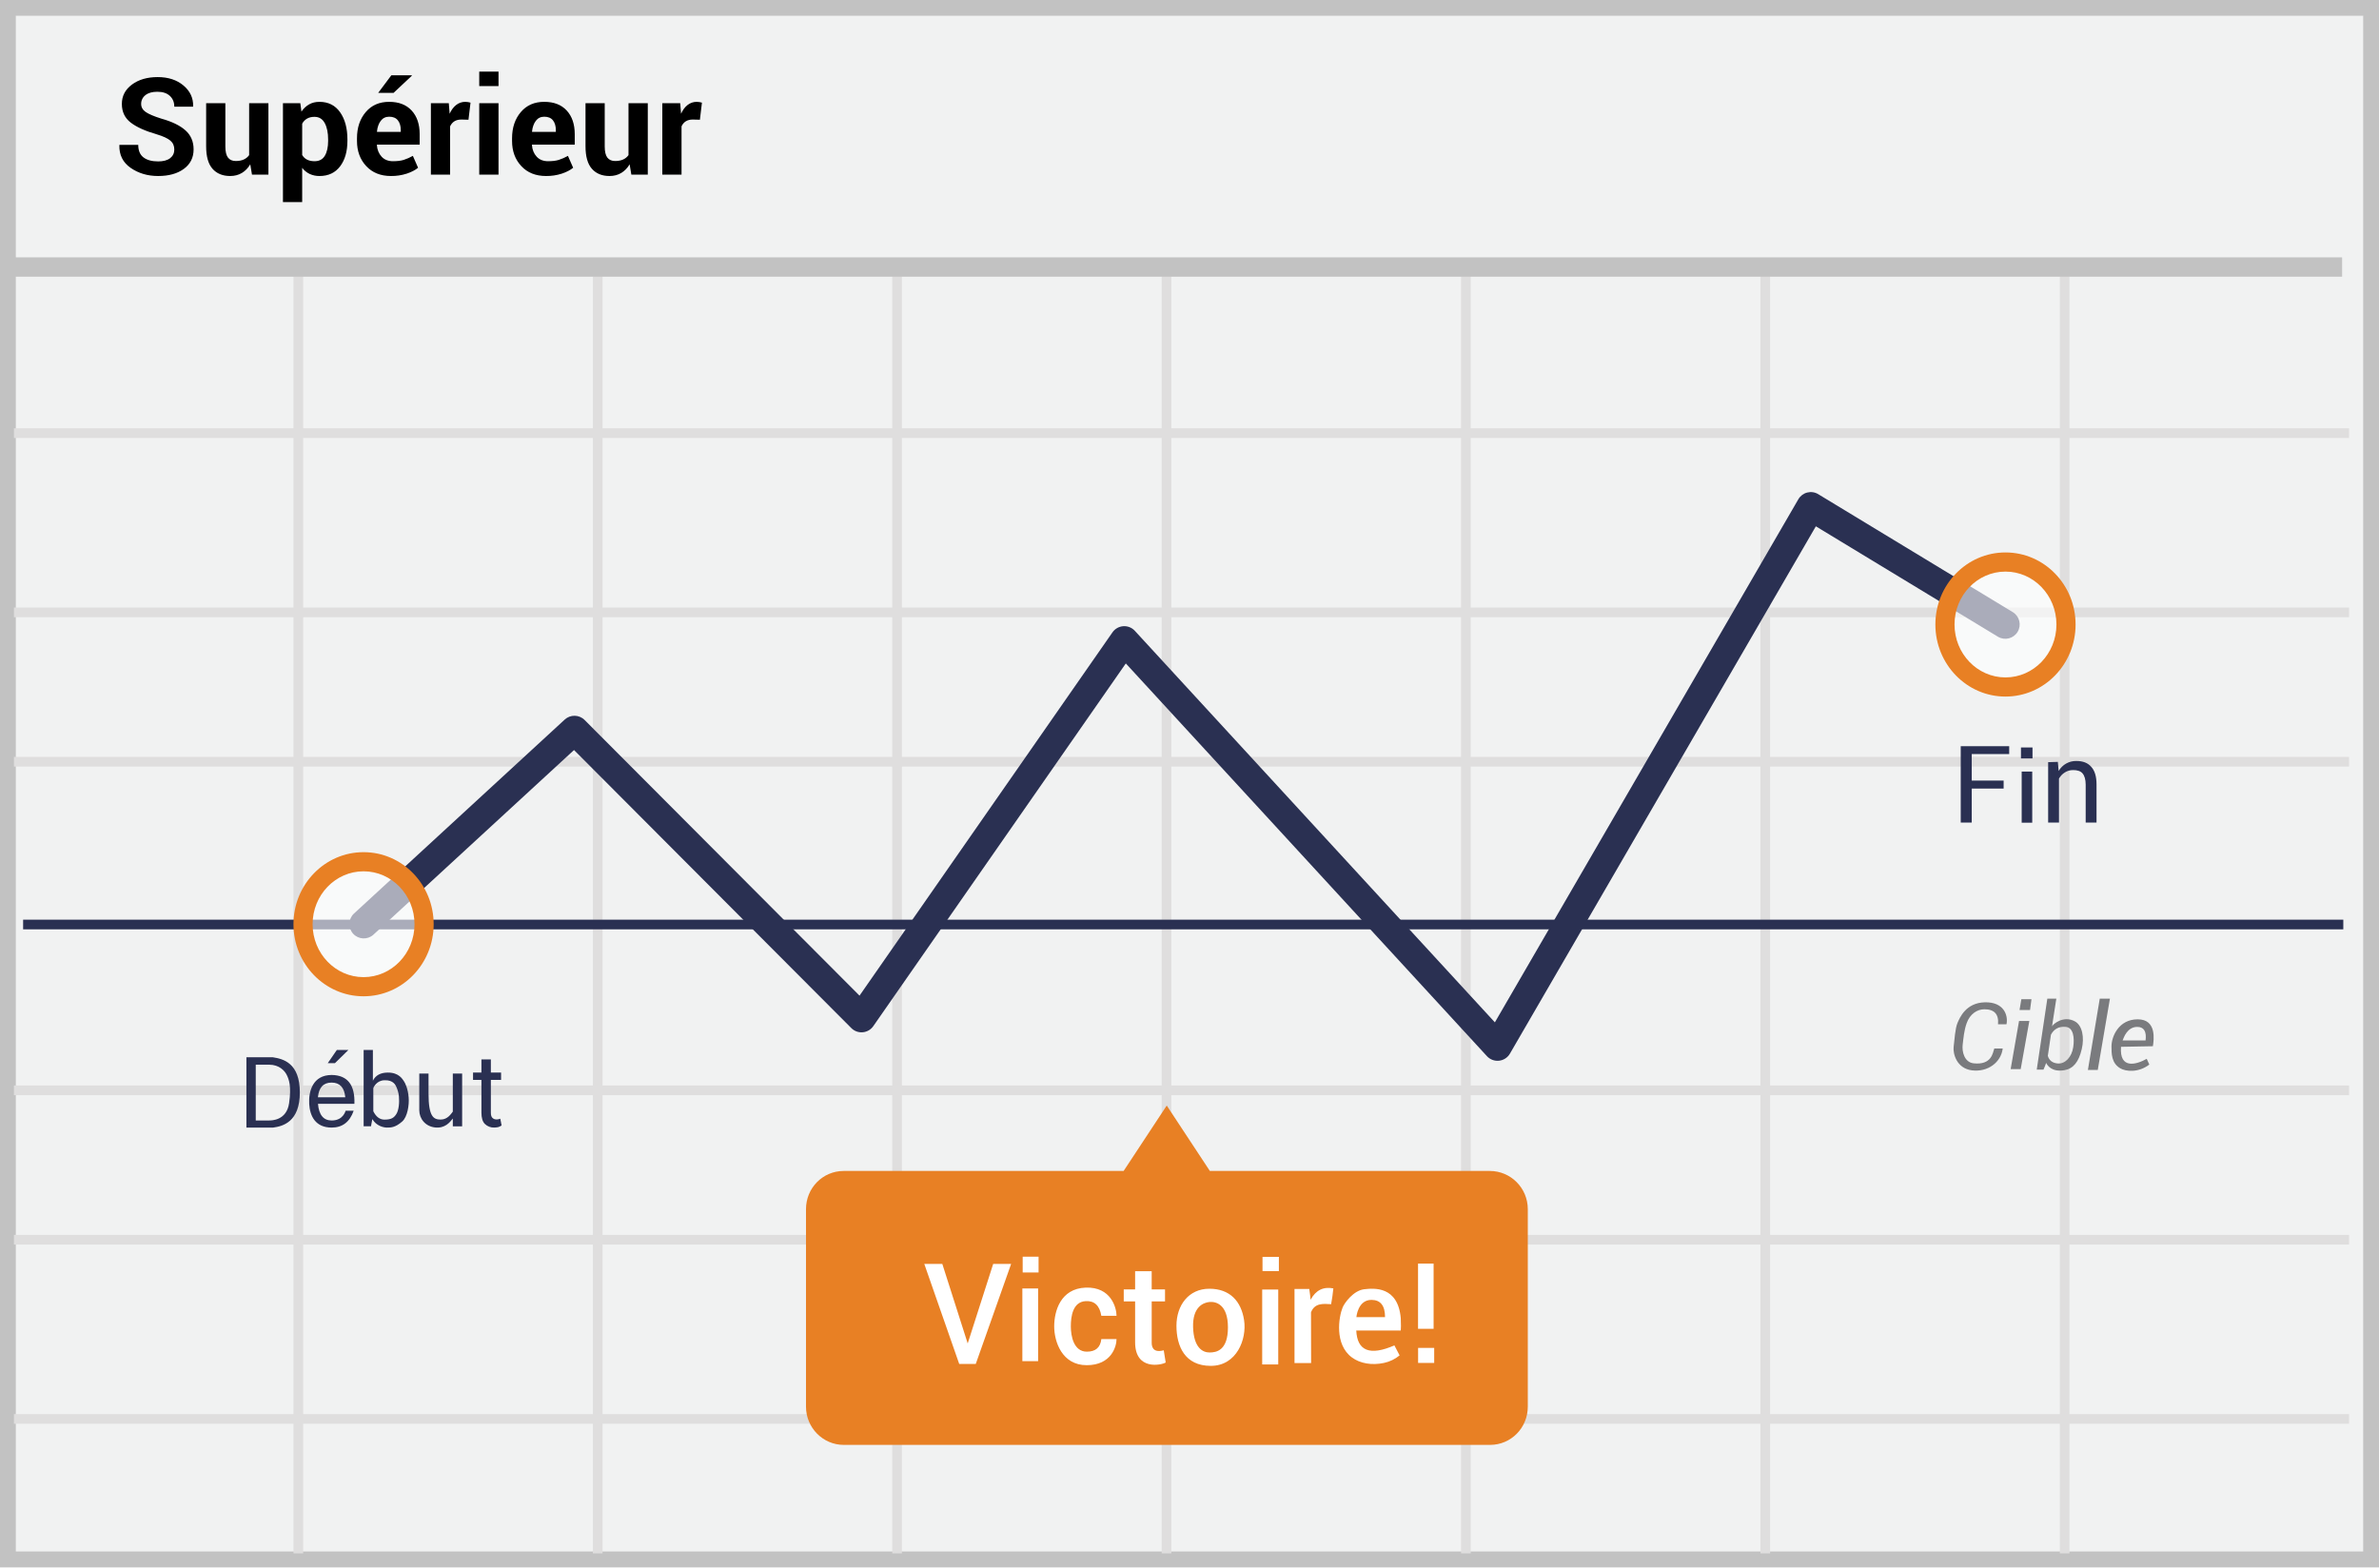
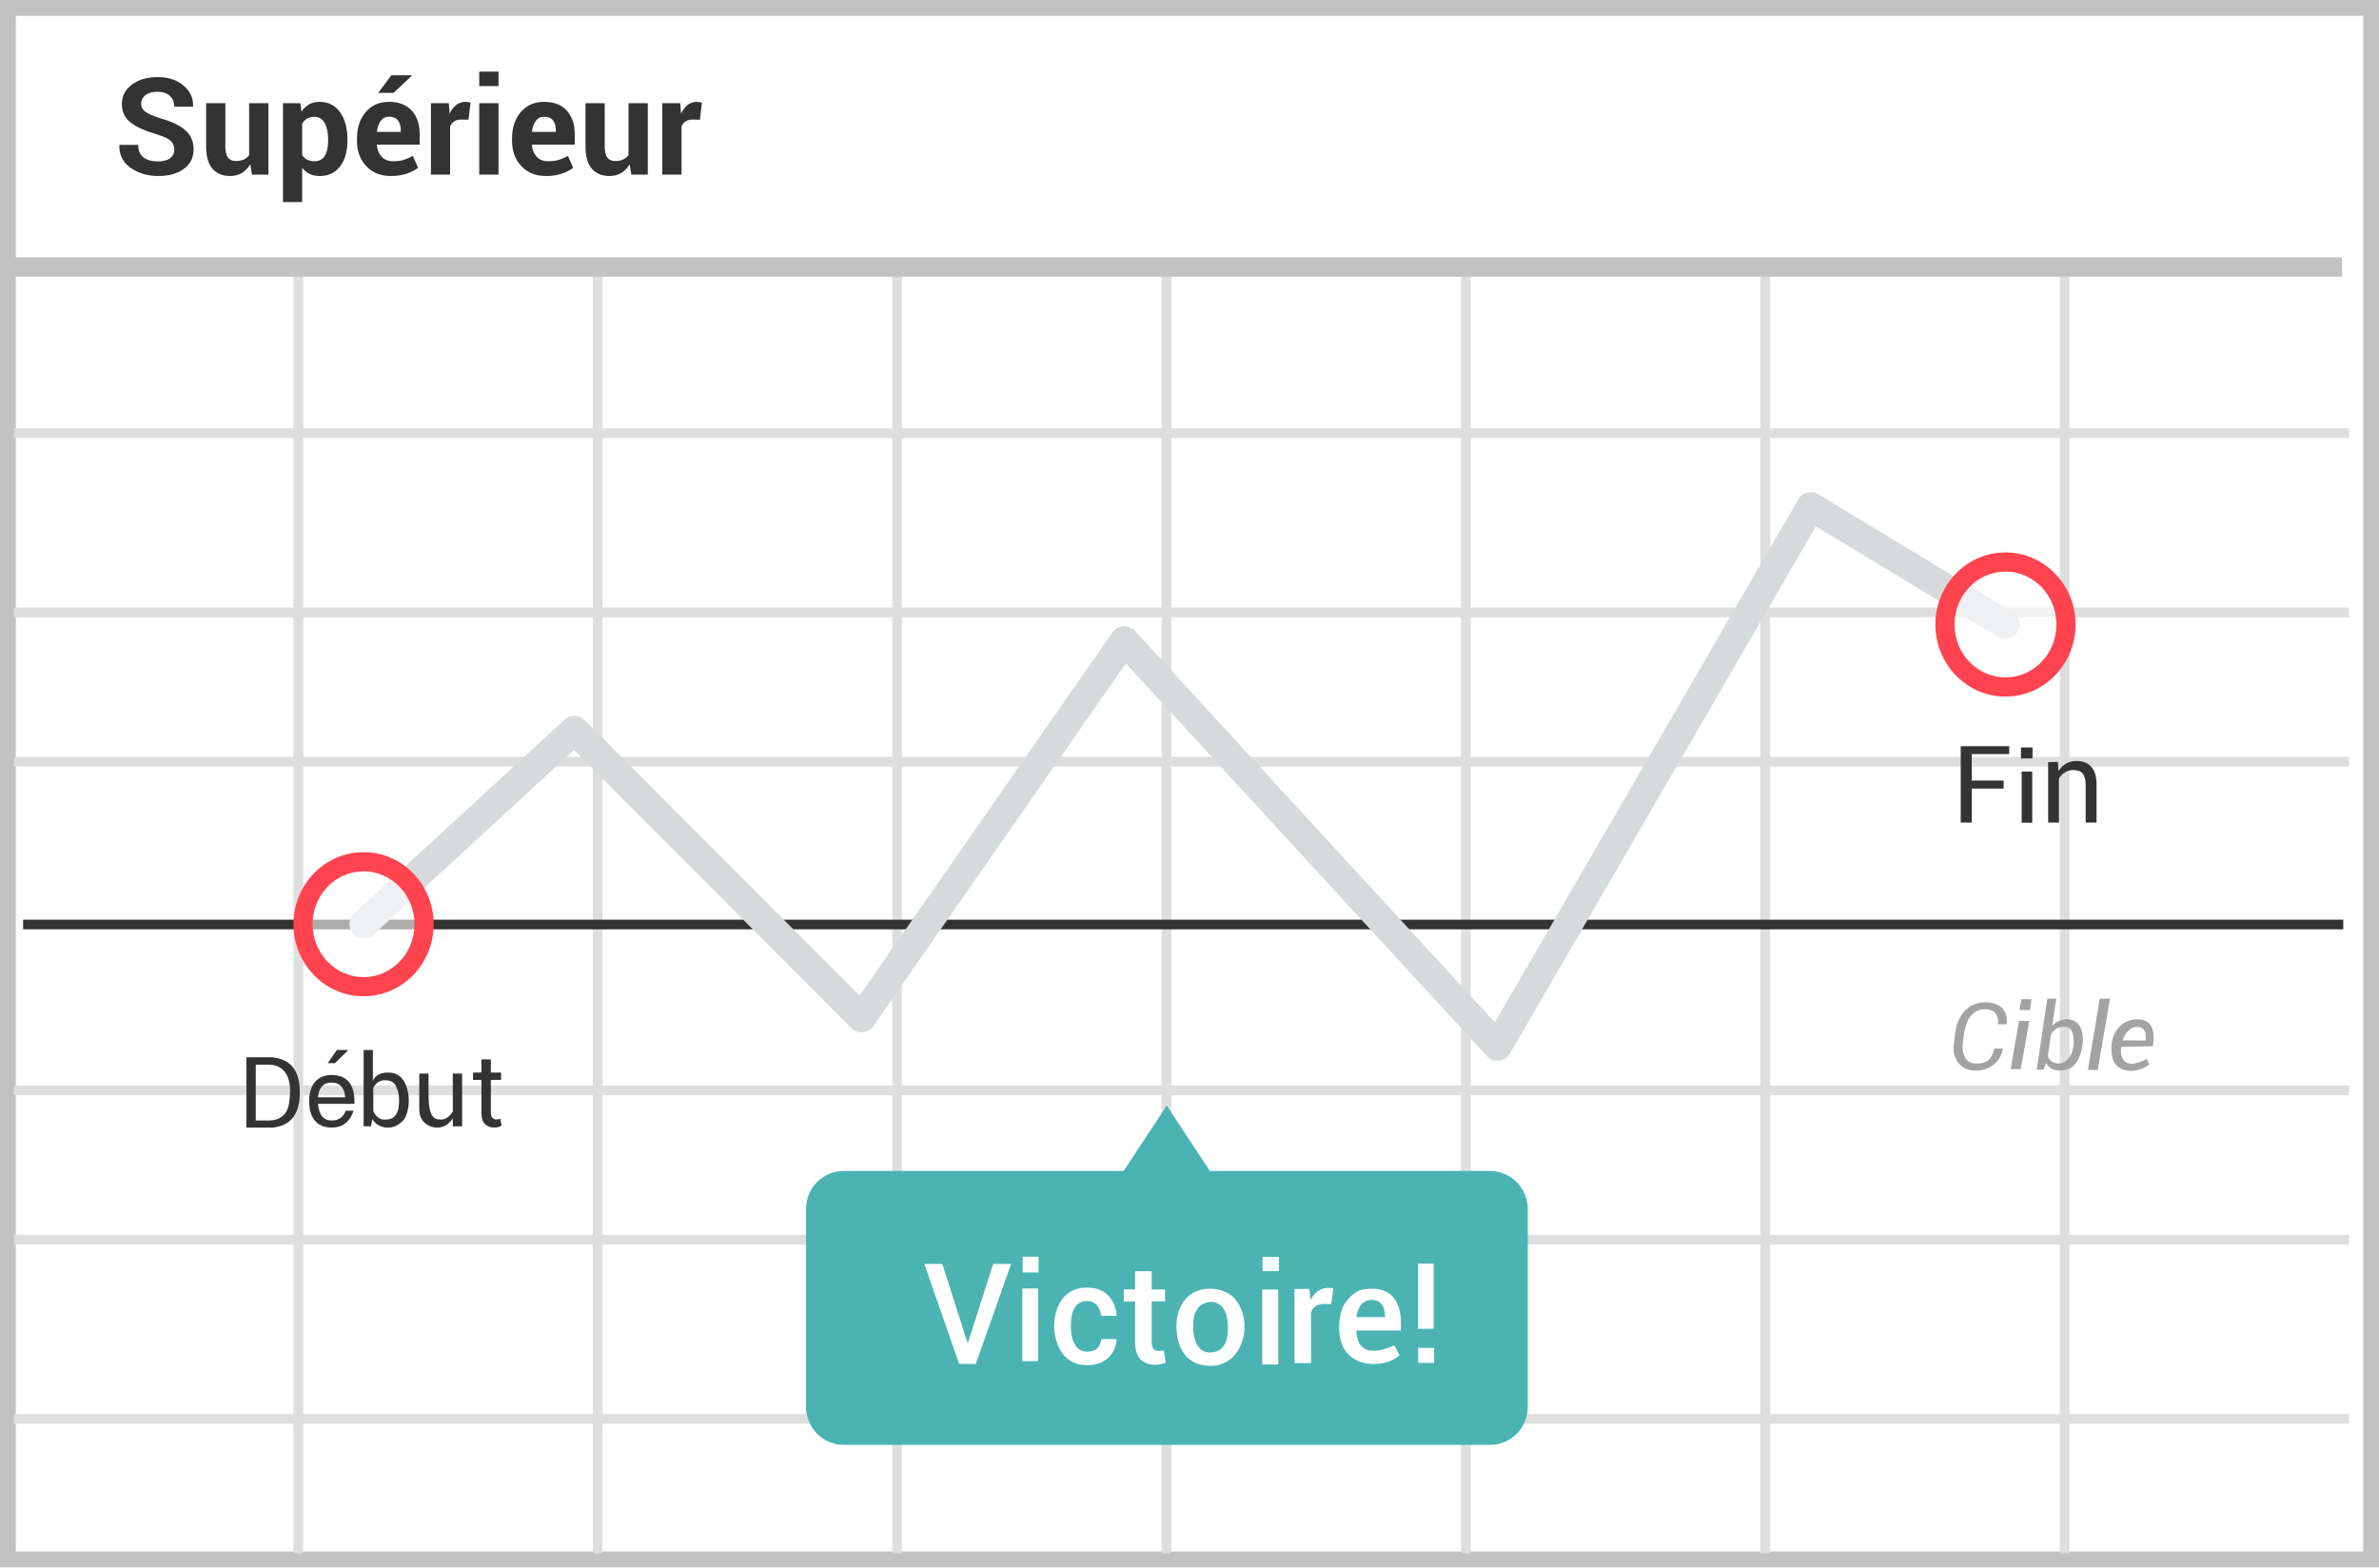
<svg xmlns="http://www.w3.org/2000/svg" width="299" height="197">
  <g fill="none" fill-rule="evenodd">
-     <path fill="#F1F2F2" d="M0 0h299v197H0z" />
+     <path fill="#fff" d="M0 0h299v197H0z" />
    <path d="M1.987 1.98v193.04h295.026V1.98H1.987zM299 0v197H0V0h299z" fill="#C2C2C2" fill-rule="nonzero" />
    <path d="M1.75 55.055V53.84h293.487v1.215H1.75zm0 22.53V76.37h293.487v1.215H1.75zm0 18.775v-1.215h293.487v1.215H1.75zm0 41.305v-1.215h293.487v1.215H1.75zm0 18.775v-1.215h293.487v1.215H1.75zm0 22.53v-1.215h293.487v1.215H1.75zM36.886 33.795h1.215V195.26h-1.215V33.795zm37.627 0h1.215V195.26h-1.215V33.795zm37.626 0h1.215V195.26h-1.215V33.795zm33.864 0h1.215V195.26h-1.215V33.795zm37.627 0h1.215V195.26h-1.215V33.795zm37.627 0h1.215V195.26h-1.215V33.795zm37.626 0h1.215V195.26h-1.215V33.795z" fill="#DFDEDE" fill-rule="nonzero" />
-     <path fill="#2A3052" fill-rule="nonzero" d="M2.906 116.82v-1.215h291.607v1.215z" />
+     <path fill="#333" fill-rule="nonzero" d="M2.906 116.82v-1.215h291.607v1.215z" />
    <path fill="#C2C2C2" fill-rule="nonzero" d="M.8 34.78v-2.43h293.563v2.43z" />
-     <path d="M187.24 147.191h-35.181l-5.419-8.223-5.418 8.223h-35.18c-2.635 0-4.742 2.14-4.742 4.807v24.82c0 2.666 2.145 4.807 4.741 4.807h81.236c2.634 0 4.741-2.14 4.741-4.807v-24.82c0-2.666-2.145-4.807-4.778-4.807z" fill="#E88024" />
+     <path d="M187.24 147.191h-35.181l-5.419-8.223-5.418 8.223h-35.18c-2.635 0-4.742 2.14-4.742 4.807v24.82c0 2.666 2.145 4.807 4.741 4.807h81.236c2.634 0 4.741-2.14 4.741-4.807v-24.82c0-2.666-2.145-4.807-4.778-4.807z" fill="#4BB4B3" />
    <g transform="translate(38 63)">
-       <path d="M34.145 31.28L8.915 54.506a1.805 1.805 0 0 1-2.444-2.656l26.505-24.4a1.805 1.805 0 0 1 2.5.054l34.551 34.651 31.793-45.67a1.805 1.805 0 0 1 2.81-.19l45.25 49.217L188.023-.245a1.805 1.805 0 0 1 2.497-.637l24.47 14.84a1.805 1.805 0 0 1-1.871 3.087L190.222 3.159l-38.45 66.286a1.805 1.805 0 0 1-2.89.316l-45.386-49.365-31.74 45.595a1.805 1.805 0 0 1-2.76.243L34.145 31.281z" fill="#2A3052" fill-rule="nonzero" />
+       <path d="M34.145 31.28L8.915 54.506a1.805 1.805 0 01-2.444-2.656l26.505-24.4a1.805 1.805 0 012.5.054l34.551 34.651 31.793-45.67a1.805 1.805 0 012.81-.19l45.25 49.217L188.023-.245a1.805 1.805 0 012.497-.637l24.47 14.84a1.805 1.805 0 01-1.871 3.087L190.222 3.159l-38.45 66.286a1.805 1.805 0 01-2.89.316l-45.386-49.365-31.74 45.595a1.805 1.805 0 01-2.76.243L34.145 31.281z" fill="#D6DADB" fill-rule="nonzero" />
      <ellipse fill="#FFF" opacity=".6" cx="214.055" cy="15.501" rx="7.608" ry="7.855" />
-       <path d="M214.055 24.56c-4.875 0-8.811-4.064-8.811-9.059 0-4.994 3.936-9.058 8.81-9.058 4.876 0 8.812 4.064 8.812 9.058 0 4.995-3.936 9.059-8.811 9.059zm0-2.407c3.528 0 6.404-2.97 6.404-6.652s-2.876-6.651-6.404-6.651-6.404 2.97-6.404 6.651c0 3.682 2.876 6.652 6.404 6.652z" fill="#E88024" fill-rule="nonzero" />
+       <path d="M214.055 24.56c-4.875 0-8.811-4.064-8.811-9.059 0-4.994 3.936-9.058 8.81-9.058 4.876 0 8.812 4.064 8.812 9.058 0 4.995-3.936 9.059-8.811 9.059zm0-2.407c3.528 0 6.404-2.97 6.404-6.652s-2.876-6.651-6.404-6.651-6.404 2.97-6.404 6.651c0 3.682 2.876 6.652 6.404 6.652z" fill="#FF444F" fill-rule="nonzero" />
      <ellipse fill="#FFF" opacity=".6" cx="7.692" cy="53.177" rx="7.608" ry="7.855" />
-       <path d="M7.693 62.235c-4.875 0-8.81-4.064-8.81-9.058s3.935-9.058 8.81-9.058 8.811 4.064 8.811 9.058-3.936 9.058-8.81 9.058zm0-2.407c3.528 0 6.404-2.97 6.404-6.651 0-3.682-2.876-6.652-6.404-6.652s-6.404 2.97-6.404 6.652 2.876 6.651 6.404 6.651z" fill="#E88024" fill-rule="nonzero" />
+       <path d="M7.693 62.235c-4.875 0-8.81-4.064-8.81-9.058s3.935-9.058 8.81-9.058 8.811 4.064 8.811 9.058-3.936 9.058-8.81 9.058zm0-2.407c3.528 0 6.404-2.97 6.404-6.651 0-3.682-2.876-6.652-6.404-6.652s-6.404 2.97-6.404 6.652 2.876 6.651 6.404 6.651z" fill="#FF444F" fill-rule="nonzero" />
    </g>
-     <path d="M258.634 95.768l.11 1.142c.453-.79 1.3-1.27 2.212-1.253.81 0 1.437.221 1.88.737.441.48.662 1.216.662 2.211v4.791h-1.363v-4.754c0-.663-.148-1.142-.406-1.437-.258-.295-.663-.405-1.179-.405-.405 0-.737.11-1.032.295-.307.19-.56.457-.737.773v5.528h-1.363v-7.591l1.216-.037zm-6.112-1.966v.982h-4.709v3.334h4.01v1.01h-4.01v4.268h-1.382v-9.594h6.091zm1.57 3.186h1.325v6.427h-1.326v-6.427zm-.09-3.032v1.38h1.45v-1.38h-1.45zM61.693 133.174v1.647h1.284v.922h-1.284v4.118c0 .33.066.527.197.659.132.131.297.197.527.197.066 0 .132 0 .231-.033a.47.47 0 0 0 .23-.066l.165.857c-.099.066-.23.132-.395.198-.173.038-.35.06-.527.065-.441.015-.87-.15-1.186-.46-.296-.297-.428-.791-.428-1.417v-4.118h-1.054v-.922h1.054v-1.647h1.186zm-17.15 5.581h-4.577c.118 1.394.69 2.091 1.72 2.091 1.54 0 1.755-1.307 1.755-1.225l1.012-.004c-.494 1.415-1.416 2.122-2.768 2.122-2.029 0-2.74-1.434-2.825-2.984-.086-1.55.43-3.629 2.841-3.629 1.978.037 2.925 1.246 2.842 3.63v-.001zm-1.148-.824c-.115-1.232-.688-1.847-1.719-1.847-1.03 0-1.603.615-1.719 1.847h3.438zm13.516-2.981h1.172v6.636h-1.172v-.984c-.372.48-.986 1.253-2.217 1.123-1.23-.13-1.992-1.096-1.998-2.16-.005-1.065.006-4.975 0-4.615h1.163v2.514c0 2.941.647 3.267 1.53 3.267.885 0 1.318-.747 1.522-.997-.01-1.397-.01-2.992 0-4.784zm-11.208-2.968h1.163v3.865c.337-.682.968-1.023 1.895-1.023 1.39 0 1.83.84 2 1.08.17.242.508.933.601 2.038.08.959-.149 2.45-.813 3.033-.875.77-1.438.764-1.908.764s-1.353-.226-1.845-1.066l-.169.9h-.924v-9.591zm1.216 7.707c.348.7.815 1.05 1.402 1.05.88 0 1.195-.248 1.484-.688.33-.503.401-1.484.333-2.238a3.863 3.863 0 0 0-.333-1.209c-.08-.16-.344-.864-1.484-.813-.947.01-1.375.846-1.402 1.007v2.891zm-3.13-7.707l-1.693 1.66h-.904l1.144-1.66h1.453zm-12.82.919h3.316c1.316.2 3.4.716 3.4 4.42 0 3.703-2.13 4.253-3.357 4.418H30.97v-8.838zm1.175.933v7.012h1.678c.323 0 2.195-.002 2.51-2.16.314-2.158-.022-3.005-.285-3.55-.263-.546-.953-1.302-2.225-1.302h-1.678z" fill="#2A3052" fill-rule="nonzero" />
-     <path d="M252.704 134.392h1.262l1.086-6.054h-1.293l-1.055 6.054zm2.617-8.786l-.18 1.352h-1.319l.226-1.352h1.273zm8.582-.071h1.278l-1.528 8.955h-1.238l1.488-8.955zm5.906 7.563c.066.163.143.336.323.72-1.36 1.036-2.926.895-3.657.466-1.1-.645-1.1-1.844-1.096-2.77.007-1.183.877-3.383 3.297-3.383s2.023 2.614 1.905 3.382c-.248 0-1.582.024-4.004.073-.224 2.874 1.947 2.231 3.231 1.512h.001zm-.146-2.311c.14-1.135-.208-1.703-1.046-1.703-1.258 0-1.698 1.333-1.84 1.703h2.886zm-18.544-2.037h1.064c.226-1.11-.31-2.811-2.715-2.757-2.404.054-3.17 1.952-3.452 2.613-.282.661-.382 2.204-.478 2.995-.095.791.34 2.702 2.311 2.945 1.971.243 3.641-.99 3.86-2.746h-1.06c-.19.541-.326 2.089-2.568 1.866-1.22-.12-1.51-1.51-1.406-2.346.106-.836.161-1.757.505-2.714.416-1.157 1.324-1.74 2.222-1.74 1.255 0 1.827.628 1.716 1.884h.001zm6.795.268c.051-.235 1.428-1.443 2.886-.617.916.519 1.181 1.999.848 3.443-.382 1.657-1.074 2.484-2.173 2.678-1.607.284-2.178-.617-2.308-.914a9.582 9.582 0 0 1-.337.849h-.846l1.33-8.922h1.131c-.389 2.478-.566 3.639-.53 3.483zm-.538 3.711c.177.579.592.896 1.247.952.941.08 1.764-.817 1.947-2.055.182-1.227 0-2.451-.928-2.543-.848-.084-1.473.242-1.874.977l-.392 2.67v-.001z" opacity=".9" fill="#6D6E71" fill-rule="nonzero" />
-     <path d="M176.053 167.246h-5.594c.124 2.583 1.722 3.207 4.794 1.873l.653 1.256a4.567 4.567 0 0 1-1.952.945c-1.52.33-3.005.078-4.035-.682-2.233-1.647-1.663-5.105-1.17-6.297.23-.557 1.361-2.127 2.706-2.279 1.22-.137 4.237-.427 4.598 3.63.03.825.03 1.343 0 1.554zm-1.977-1.682c.001-1.443-.57-2.165-1.713-2.165-1.715 0-1.888 2.165-1.888 2.165h3.601zm-45.583-3.605h1.98v9.14h-1.98v-9.14zm.04-3.989v1.98h1.998v-1.98h-1.999zm30.103 4.13h2.017v9.415h-2.017V162.1zm.04-4.11v1.787h2.058v-1.787h-2.058zm-33.849.888h2.255l-4.445 12.57h-2.08l-4.39-12.57h2.266l3.191 9.996 3.203-9.996zm13.592 6.524c.85.002 1.486.002 1.91 0 0-1-.685-3.66-3.87-3.546-3.185.115-3.964 2.977-3.964 4.876 0 1.898.968 4.875 4.084 4.875 3.116 0 3.75-2.37 3.75-3.283h-1.91c-.116 1.055-.722 1.583-1.819 1.583-1.644 0-2.015-1.933-2.015-3.175 0-1.243.235-3.092 1.874-3.179 1.093-.058 1.746.559 1.96 1.85v-.001zm4.245-5.61h2.084v2.287h1.676v1.51h-1.675v5.143c0 .348.002 1.4 1.515 1.005.111.735.193 1.247.245 1.534-.54.33-3.844 1.036-3.844-2.54v-5.142h-1.43v-1.51h1.43v-2.287zm9.328 2.205c2.601 0 4.013 1.586 4.37 3.962.356 2.377-.927 5.733-4.187 5.733-3.26 0-4.315-2.479-4.315-5.044 0-2.566 1.53-4.65 4.132-4.65v-.001zm.023 1.665c-.773.073-2.144.614-2.064 3.18.08 2.565 1.202 3.168 2.064 3.168.862 0 2.316-.24 2.316-3.157 0-2.919-1.542-3.264-2.316-3.19v-.001zm15.564-1.71a23.74 23.74 0 0 1-.28 1.988c-1.015-.065-2.067-.162-2.528 1.024l.013 6.374h-2.087v-9.312h1.856c.09.622.145 1.075.166 1.36.642-1.199 1.595-1.676 2.86-1.434zm10.645-3.117h1.956v8.196h-1.956v-8.196zm2.03 10.595v1.89h-2.022v-1.89h2.022z" fill="#FFF" fill-rule="nonzero" />
-     <path d="M21.907 18.796c0-.465-.164-.839-.494-1.12-.329-.283-.906-.549-1.73-.798-1.44-.415-2.527-.907-3.263-1.477-.736-.57-1.104-1.35-1.104-2.341 0-.99.422-1.8 1.266-2.428.844-.628 1.922-.942 3.233-.942 1.33 0 2.41.353 3.246 1.058.836.706 1.24 1.576 1.212 2.61l-.017.05h-2.349c0-.558-.187-1.01-.56-1.357-.374-.346-.898-.518-1.573-.518-.648 0-1.148.143-1.503.431a1.36 1.36 0 0 0-.53 1.104c0 .41.19.746.568 1.009.38.263 1.033.54 1.963.834 1.334.37 2.344.86 3.03 1.47.686.608 1.03 1.408 1.03 2.398 0 1.035-.409 1.851-1.225 2.449-.817.597-1.894.896-3.233.896-1.318 0-2.466-.339-3.445-1.017-.98-.677-1.456-1.628-1.428-2.85l.017-.05h2.357c0 .719.22 1.246.66 1.58.44.335 1.053.503 1.84.503.657 0 1.161-.136 1.51-.407.348-.271.522-.634.522-1.087zm9.546 1.86c-.277.47-.628.832-1.054 1.086-.426.255-.916.382-1.47.382-.946 0-1.686-.303-2.22-.909-.534-.606-.8-1.548-.8-2.826v-5.42h2.415v5.437c0 .653.11 1.122.332 1.407.221.285.548.427.98.427.387 0 .72-.062.995-.187a1.68 1.68 0 0 0 .681-.552V12.97h2.424v8.98H31.67l-.216-1.295v.001zm12.21-2.948c0 1.328-.307 2.396-.92 3.204-.615.808-1.473 1.212-2.574 1.212a2.88 2.88 0 0 1-1.253-.261 2.574 2.574 0 0 1-.938-.768v4.308h-2.416V12.97h2.183l.141 1.062a2.87 2.87 0 0 1 .96-.909c.372-.213.81-.32 1.306-.32 1.113 0 1.976.435 2.59 1.304.614.869.922 2.011.922 3.428v.174-.001zm-2.423-.174c0-.847-.14-1.533-.424-2.059-.282-.525-.713-.788-1.295-.788-.365 0-.676.075-.933.224a1.6 1.6 0 0 0-.61.64v3.934c.15.254.352.448.61.58.257.134.574.2.95.2.587 0 1.017-.23 1.29-.689.275-.46.412-1.082.412-1.868v-.174zm7.894 4.59c-1.295 0-2.33-.415-3.105-1.245-.774-.83-1.162-1.884-1.162-3.162v-.332c0-1.334.367-2.433 1.1-3.296.733-.863 1.717-1.292 2.95-1.286 1.213 0 2.154.365 2.823 1.095.67.73 1.005 1.718 1.005 2.964v1.32h-5.363l-.016.05c.044.591.242 1.078.593 1.46.352.382.83.573 1.432.573.537 0 .982-.054 1.337-.162.404-.13.793-.3 1.162-.51l.655 1.494c-.365.299-.844.546-1.436.743a6.249 6.249 0 0 1-1.975.294zm-.216-7.454c-.448 0-.802.172-1.063.515-.26.343-.42.794-.48 1.353l.024.041h2.972v-.215c0-.515-.12-.926-.362-1.233-.24-.307-.604-.46-1.09-.46v-.001zm.266-5.204h2.565l.016.05-2.3 2.158h-1.933l1.652-2.208zm9.695 5.586l-.888-.025c-.36 0-.656.075-.888.224-.233.15-.41.36-.532.631v6.068h-2.415v-8.981h2.25l.107 1.328c.21-.47.483-.837.818-1.1a1.82 1.82 0 0 1 1.158-.394c.121 0 .234.01.336.029.102.019.206.042.311.07l-.257 2.15zm3.777 6.898h-2.424v-8.981h2.424v8.981zm0-11.131h-2.424V9h2.424v1.819zm5.968 11.305c-1.295 0-2.33-.415-3.104-1.245-.775-.83-1.163-1.884-1.163-3.162v-.332c0-1.334.367-2.433 1.1-3.296.733-.863 1.717-1.292 2.951-1.286 1.212 0 2.153.365 2.822 1.095.67.73 1.005 1.718 1.005 2.964v1.32h-5.362l-.017.05c.044.591.242 1.078.593 1.46.352.382.83.573 1.432.573.537 0 .983-.054 1.337-.162.404-.13.793-.3 1.162-.51l.656 1.494c-.366.299-.844.546-1.436.743a6.249 6.249 0 0 1-1.976.294zm-.216-7.454c-.448 0-.802.172-1.062.515s-.42.794-.482 1.353l.025.041h2.972v-.215c0-.515-.12-.926-.36-1.233-.242-.307-.606-.46-1.093-.46v-.001zm10.725 5.985c-.277.47-.628.833-1.054 1.087-.427.255-.916.382-1.47.382-.946 0-1.686-.303-2.22-.909-.534-.606-.8-1.548-.8-2.826v-5.42h2.414v5.437c0 .653.111 1.122.332 1.407.222.285.548.427.98.427.387 0 .72-.062.996-.187a1.68 1.68 0 0 0 .68-.552V12.97h2.425v8.98H79.35l-.216-1.295zm8.832-5.603l-.888-.025c-.36 0-.656.075-.889.224-.232.15-.41.36-.53.631v6.068h-2.416v-8.981h2.25l.107 1.328c.21-.47.483-.837.818-1.1a1.82 1.82 0 0 1 1.158-.394c.121 0 .233.01.336.029.102.019.206.042.311.07l-.257 2.15z" fill="#000" fill-rule="nonzero" />
+     <path d="M258.634 95.768l.11 1.142c.453-.79 1.3-1.27 2.212-1.253.81 0 1.437.221 1.88.737.441.48.662 1.216.662 2.211v4.791h-1.363v-4.754c0-.663-.148-1.142-.406-1.437-.258-.295-.663-.405-1.179-.405-.405 0-.737.11-1.032.295-.307.19-.56.457-.737.773v5.528h-1.363v-7.591l1.216-.037zm-6.112-1.966v.982h-4.709v3.334h4.01v1.01h-4.01v4.268h-1.382v-9.594h6.091zm1.57 3.186h1.325v6.427h-1.326v-6.427zm-.09-3.032v1.38h1.45v-1.38h-1.45zM61.693 133.174v1.647h1.284v.922h-1.284v4.118c0 .33.066.527.197.659.132.131.297.197.527.197.066 0 .132 0 .231-.033a.47.47 0 00.23-.066l.165.857c-.099.066-.23.132-.395.198-.173.038-.35.06-.527.065-.441.015-.87-.15-1.186-.46-.296-.297-.428-.791-.428-1.417v-4.118h-1.054v-.922h1.054v-1.647h1.186zm-17.15 5.581h-4.577c.118 1.394.69 2.091 1.72 2.091 1.54 0 1.755-1.307 1.755-1.225l1.012-.004c-.494 1.415-1.416 2.122-2.768 2.122-2.029 0-2.74-1.434-2.825-2.984-.086-1.55.43-3.629 2.841-3.629 1.978.037 2.925 1.246 2.842 3.63v-.001zm-1.148-.824c-.115-1.232-.688-1.847-1.719-1.847-1.03 0-1.603.615-1.719 1.847h3.438zm13.516-2.981h1.172v6.636h-1.172v-.984c-.372.48-.986 1.253-2.217 1.123-1.23-.13-1.992-1.096-1.998-2.16-.005-1.065.006-4.975 0-4.615h1.163v2.514c0 2.941.647 3.267 1.53 3.267.885 0 1.318-.747 1.522-.997-.01-1.397-.01-2.992 0-4.784zm-11.208-2.968h1.163v3.865c.337-.682.968-1.023 1.895-1.023 1.39 0 1.83.84 2 1.08.17.242.508.933.601 2.038.08.959-.149 2.45-.813 3.033-.875.77-1.438.764-1.908.764s-1.353-.226-1.845-1.066l-.169.9h-.924v-9.591zm1.216 7.707c.348.7.815 1.05 1.402 1.05.88 0 1.195-.248 1.484-.688.33-.503.401-1.484.333-2.238a3.863 3.863 0 00-.333-1.209c-.08-.16-.344-.864-1.484-.813-.947.01-1.375.846-1.402 1.007v2.891zm-3.13-7.707l-1.693 1.66h-.904l1.144-1.66h1.453zm-12.82.919h3.316c1.316.2 3.4.716 3.4 4.42 0 3.703-2.13 4.253-3.357 4.418H30.97v-8.838zm1.175.933v7.012h1.678c.323 0 2.195-.002 2.51-2.16.314-2.158-.022-3.005-.285-3.55-.263-.546-.953-1.302-2.225-1.302h-1.678z" fill="#333" fill-rule="nonzero" />
+     <path d="M252.704 134.392h1.262l1.086-6.054h-1.293l-1.055 6.054zm2.617-8.786l-.18 1.352h-1.319l.226-1.352h1.273zm8.582-.071h1.278l-1.528 8.955h-1.238l1.488-8.955zm5.906 7.563c.066.163.143.336.323.72-1.36 1.036-2.926.895-3.657.466-1.1-.645-1.1-1.844-1.096-2.77.007-1.183.877-3.383 3.297-3.383s2.023 2.614 1.905 3.382c-.248 0-1.582.024-4.004.073-.224 2.874 1.947 2.231 3.231 1.512h.001zm-.146-2.311c.14-1.135-.208-1.703-1.046-1.703-1.258 0-1.698 1.333-1.84 1.703h2.886zm-18.544-2.037h1.064c.226-1.11-.31-2.811-2.715-2.757-2.404.054-3.17 1.952-3.452 2.613-.282.661-.382 2.204-.478 2.995-.095.791.34 2.702 2.311 2.945 1.971.243 3.641-.99 3.86-2.746h-1.06c-.19.541-.326 2.089-2.568 1.866-1.22-.12-1.51-1.51-1.406-2.346.106-.836.161-1.757.505-2.714.416-1.157 1.324-1.74 2.222-1.74 1.255 0 1.827.628 1.716 1.884h.001zm6.795.268c.051-.235 1.428-1.443 2.886-.617.916.519 1.181 1.999.848 3.443-.382 1.657-1.074 2.484-2.173 2.678-1.607.284-2.178-.617-2.308-.914a9.582 9.582 0 01-.337.849h-.846l1.33-8.922h1.131c-.389 2.478-.566 3.639-.53 3.483zm-.538 3.711c.177.579.592.896 1.247.952.941.08 1.764-.817 1.947-2.055.182-1.227 0-2.451-.928-2.543-.848-.084-1.473.242-1.874.977l-.392 2.67v-.001z" opacity=".9" fill="#999" fill-rule="nonzero" />
+     <path d="M176.053 167.246h-5.594c.124 2.583 1.722 3.207 4.794 1.873l.653 1.256a4.567 4.567 0 01-1.952.945c-1.52.33-3.005.078-4.035-.682-2.233-1.647-1.663-5.105-1.17-6.297.23-.557 1.361-2.127 2.706-2.279 1.22-.137 4.237-.427 4.598 3.63.03.825.03 1.343 0 1.554zm-1.977-1.682c.001-1.443-.57-2.165-1.713-2.165-1.715 0-1.888 2.165-1.888 2.165h3.601zm-45.583-3.605h1.98v9.14h-1.98v-9.14zm.04-3.989v1.98h1.998v-1.98h-1.999zm30.103 4.13h2.017v9.415h-2.017V162.1zm.04-4.11v1.787h2.058v-1.787h-2.058zm-33.849.888h2.255l-4.445 12.57h-2.08l-4.39-12.57h2.266l3.191 9.996 3.203-9.996zm13.592 6.524c.85.002 1.486.002 1.91 0 0-1-.685-3.66-3.87-3.546-3.185.115-3.964 2.977-3.964 4.876 0 1.898.968 4.875 4.084 4.875 3.116 0 3.75-2.37 3.75-3.283h-1.91c-.116 1.055-.722 1.583-1.819 1.583-1.644 0-2.015-1.933-2.015-3.175 0-1.243.235-3.092 1.874-3.179 1.093-.058 1.746.559 1.96 1.85v-.001zm4.245-5.61h2.084v2.287h1.676v1.51h-1.675v5.143c0 .348.002 1.4 1.515 1.005.111.735.193 1.247.245 1.534-.54.33-3.844 1.036-3.844-2.54v-5.142h-1.43v-1.51h1.43v-2.287zm9.328 2.205c2.601 0 4.013 1.586 4.37 3.962.356 2.377-.927 5.733-4.187 5.733-3.26 0-4.315-2.479-4.315-5.044 0-2.566 1.53-4.65 4.132-4.65v-.001zm.023 1.665c-.773.073-2.144.614-2.064 3.18.08 2.565 1.202 3.168 2.064 3.168.862 0 2.316-.24 2.316-3.157 0-2.919-1.542-3.264-2.316-3.19v-.001zm15.564-1.71a23.74 23.74 0 01-.28 1.988c-1.015-.065-2.067-.162-2.528 1.024l.013 6.374h-2.087v-9.312h1.856c.09.622.145 1.075.166 1.36.642-1.199 1.595-1.676 2.86-1.434zm10.645-3.117h1.956v8.196h-1.956v-8.196zm2.03 10.595v1.89h-2.022v-1.89h2.022z" fill="#FFF" fill-rule="nonzero" />
+     <path d="M21.907 18.796c0-.465-.164-.839-.494-1.12-.329-.283-.906-.549-1.73-.798-1.44-.415-2.527-.907-3.263-1.477-.736-.57-1.104-1.35-1.104-2.341 0-.99.422-1.8 1.266-2.428.844-.628 1.922-.942 3.233-.942 1.33 0 2.41.353 3.246 1.058.836.706 1.24 1.576 1.212 2.61l-.017.05h-2.349c0-.558-.187-1.01-.56-1.357-.374-.346-.898-.518-1.573-.518-.648 0-1.148.143-1.503.431a1.36 1.36 0 00-.53 1.104c0 .41.19.746.568 1.009.38.263 1.033.54 1.963.834 1.334.37 2.344.86 3.03 1.47.686.608 1.03 1.408 1.03 2.398 0 1.035-.409 1.851-1.225 2.449-.817.597-1.894.896-3.233.896-1.318 0-2.466-.339-3.445-1.017-.98-.677-1.456-1.628-1.428-2.85l.017-.05h2.357c0 .719.22 1.246.66 1.58.44.335 1.053.503 1.84.503.657 0 1.161-.136 1.51-.407.348-.271.522-.634.522-1.087zm9.546 1.86c-.277.47-.628.832-1.054 1.086-.426.255-.916.382-1.47.382-.946 0-1.686-.303-2.22-.909-.534-.606-.8-1.548-.8-2.826v-5.42h2.415v5.437c0 .653.11 1.122.332 1.407.221.285.548.427.98.427.387 0 .72-.062.995-.187a1.68 1.68 0 00.681-.552V12.97h2.424v8.98H31.67l-.216-1.295v.001zm12.21-2.948c0 1.328-.307 2.396-.92 3.204-.615.808-1.473 1.212-2.574 1.212a2.88 2.88 0 01-1.253-.261 2.574 2.574 0 01-.938-.768v4.308h-2.416V12.97h2.183l.141 1.062a2.87 2.87 0 01.96-.909c.372-.213.81-.32 1.306-.32 1.113 0 1.976.435 2.59 1.304.614.869.922 2.011.922 3.428v.174-.001zm-2.423-.174c0-.847-.14-1.533-.424-2.059-.282-.525-.713-.788-1.295-.788-.365 0-.676.075-.933.224a1.6 1.6 0 00-.61.64v3.934c.15.254.352.448.61.58.257.134.574.2.95.2.587 0 1.017-.23 1.29-.689.275-.46.412-1.082.412-1.868v-.174zm7.894 4.59c-1.295 0-2.33-.415-3.105-1.245-.774-.83-1.162-1.884-1.162-3.162v-.332c0-1.334.367-2.433 1.1-3.296.733-.863 1.717-1.292 2.95-1.286 1.213 0 2.154.365 2.823 1.095.67.73 1.005 1.718 1.005 2.964v1.32h-5.363l-.016.05c.044.591.242 1.078.593 1.46.352.382.83.573 1.432.573.537 0 .982-.054 1.337-.162.404-.13.793-.3 1.162-.51l.655 1.494c-.365.299-.844.546-1.436.743a6.249 6.249 0 01-1.975.294zm-.216-7.454c-.448 0-.802.172-1.063.515-.26.343-.42.794-.48 1.353l.024.041h2.972v-.215c0-.515-.12-.926-.362-1.233-.24-.307-.604-.46-1.09-.46v-.001zm.266-5.204h2.565l.016.05-2.3 2.158h-1.933l1.652-2.208zm9.695 5.586l-.888-.025c-.36 0-.656.075-.888.224-.233.15-.41.36-.532.631v6.068h-2.415v-8.981h2.25l.107 1.328c.21-.47.483-.837.818-1.1a1.82 1.82 0 011.158-.394c.121 0 .234.01.336.029.102.019.206.042.311.07l-.257 2.15zm3.777 6.898h-2.424v-8.981h2.424v8.981zm0-11.131h-2.424V9h2.424v1.819zm5.968 11.305c-1.295 0-2.33-.415-3.104-1.245-.775-.83-1.163-1.884-1.163-3.162v-.332c0-1.334.367-2.433 1.1-3.296.733-.863 1.717-1.292 2.951-1.286 1.212 0 2.153.365 2.822 1.095.67.73 1.005 1.718 1.005 2.964v1.32h-5.362l-.017.05c.044.591.242 1.078.593 1.46.352.382.83.573 1.432.573.537 0 .983-.054 1.337-.162.404-.13.793-.3 1.162-.51l.656 1.494c-.366.299-.844.546-1.436.743a6.249 6.249 0 01-1.976.294zm-.216-7.454c-.448 0-.802.172-1.062.515s-.42.794-.482 1.353l.025.041h2.972v-.215c0-.515-.12-.926-.36-1.233-.242-.307-.606-.46-1.093-.46v-.001zm10.725 5.985c-.277.47-.628.833-1.054 1.087-.427.255-.916.382-1.47.382-.946 0-1.686-.303-2.22-.909-.534-.606-.8-1.548-.8-2.826v-5.42h2.414v5.437c0 .653.111 1.122.332 1.407.222.285.548.427.98.427.387 0 .72-.062.996-.187a1.68 1.68 0 00.68-.552V12.97h2.425v8.98H79.35l-.216-1.295zm8.832-5.603l-.888-.025c-.36 0-.656.075-.889.224-.232.15-.41.36-.53.631v6.068h-2.416v-8.981h2.25l.107 1.328c.21-.47.483-.837.818-1.1a1.82 1.82 0 011.158-.394c.121 0 .233.01.336.029.102.019.206.042.311.07l-.257 2.15z" fill="#333" fill-rule="nonzero" />
  </g>
</svg>
